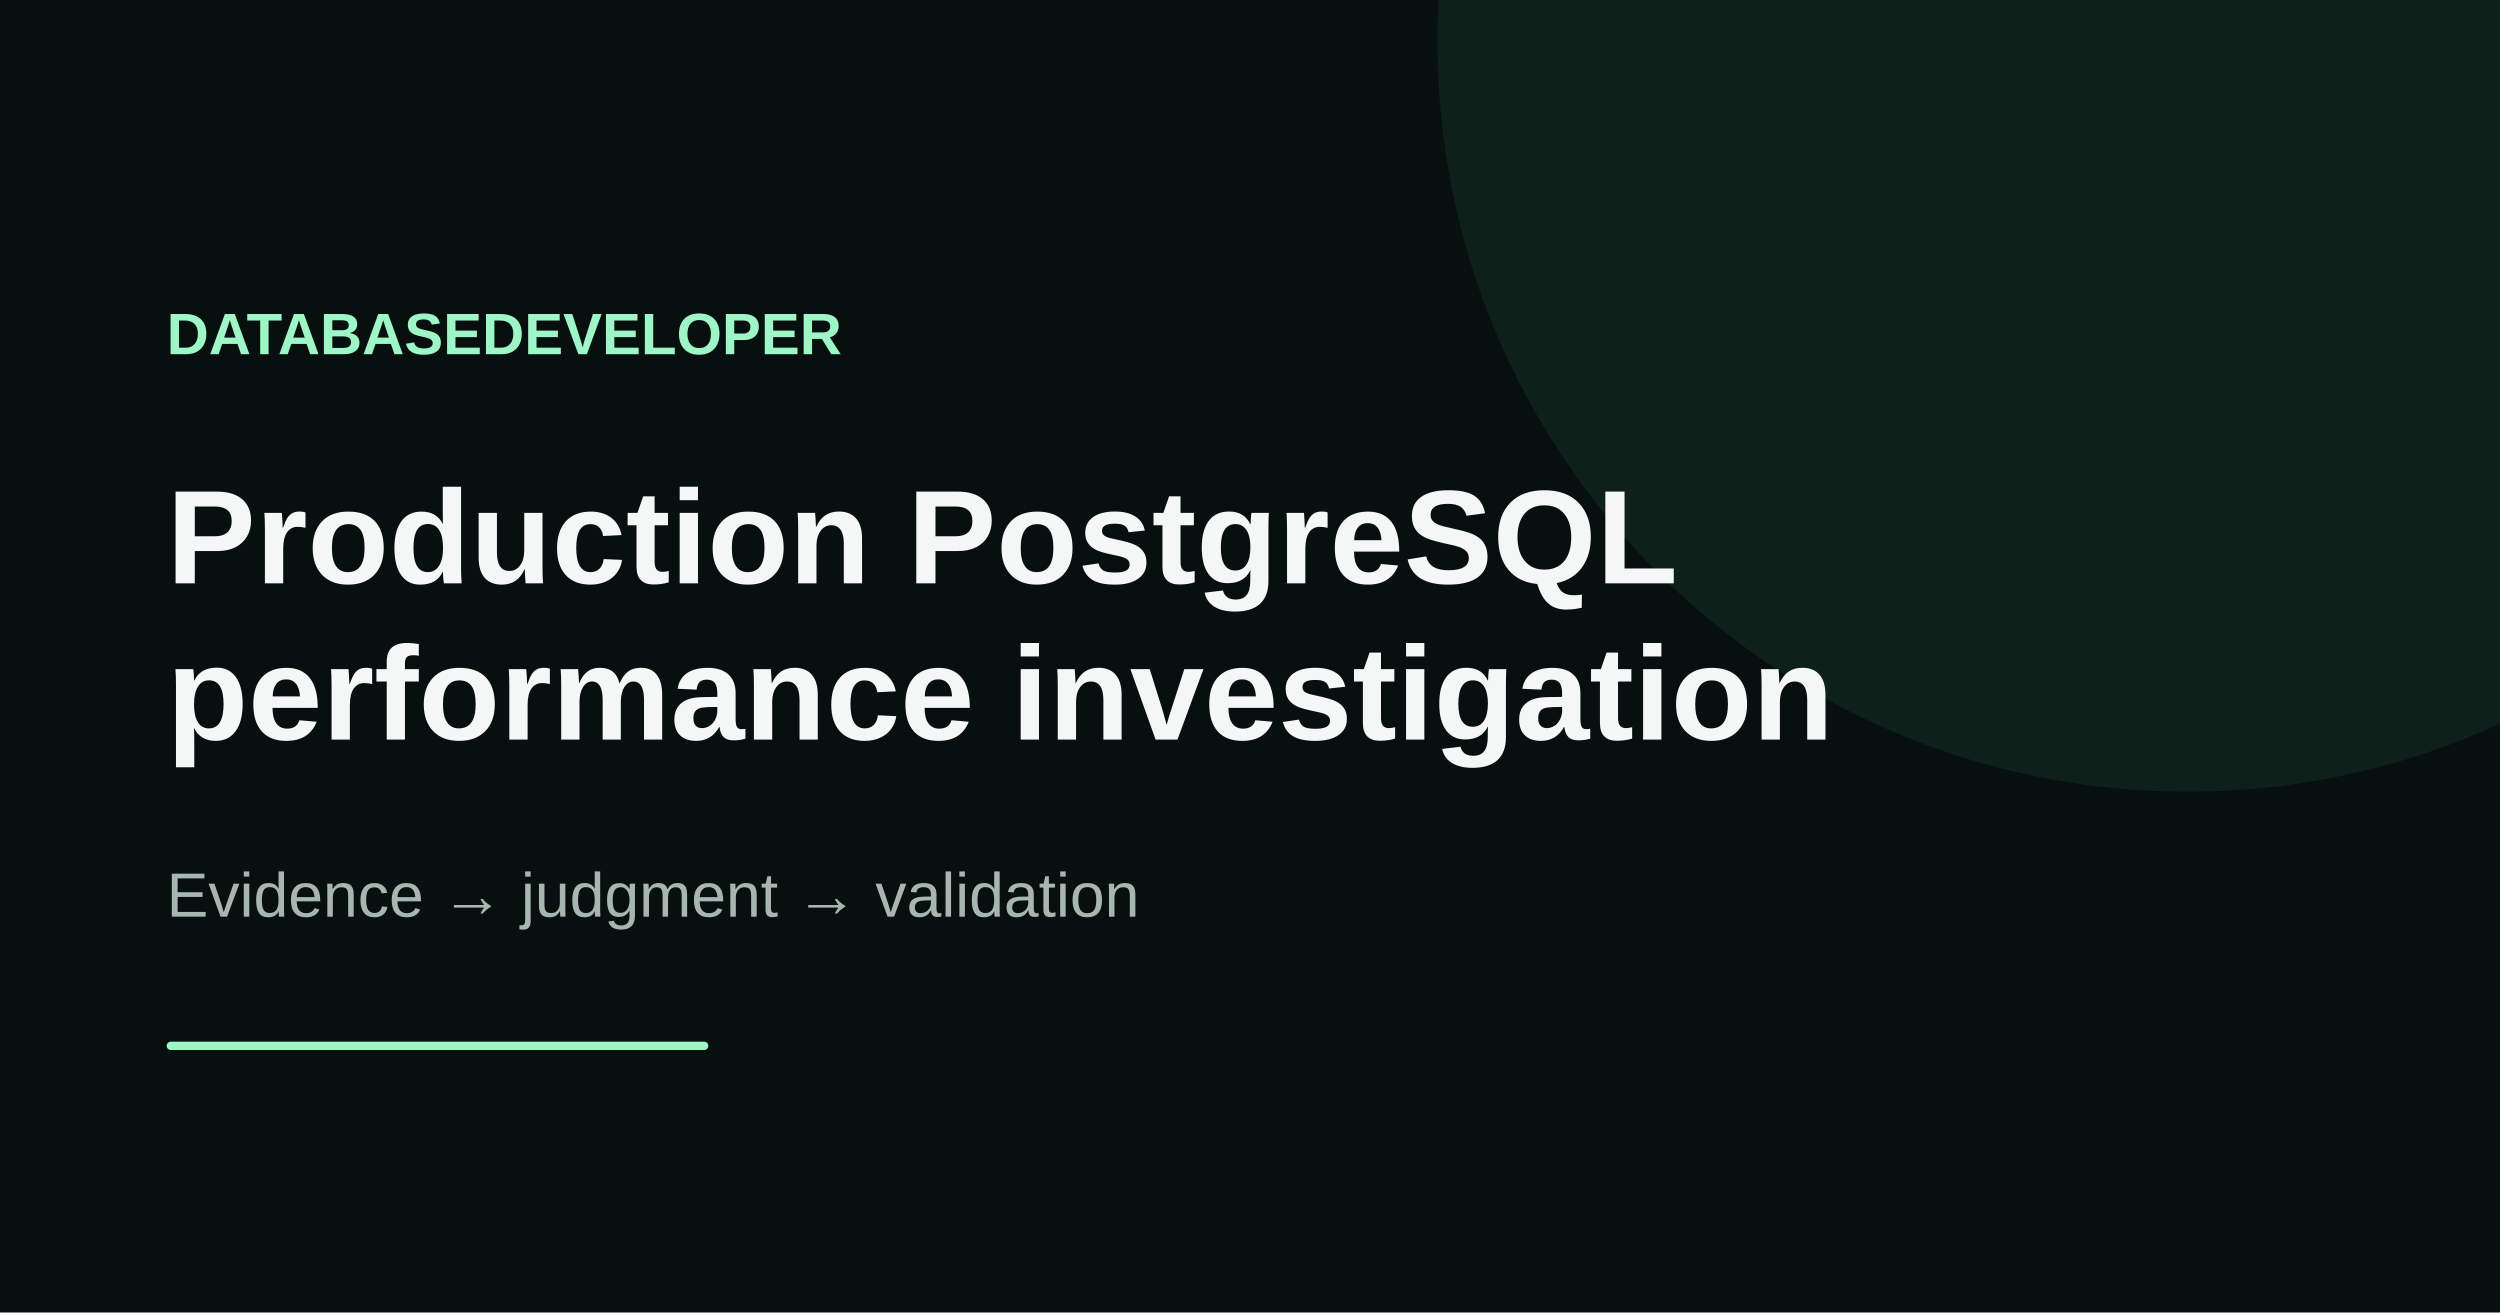
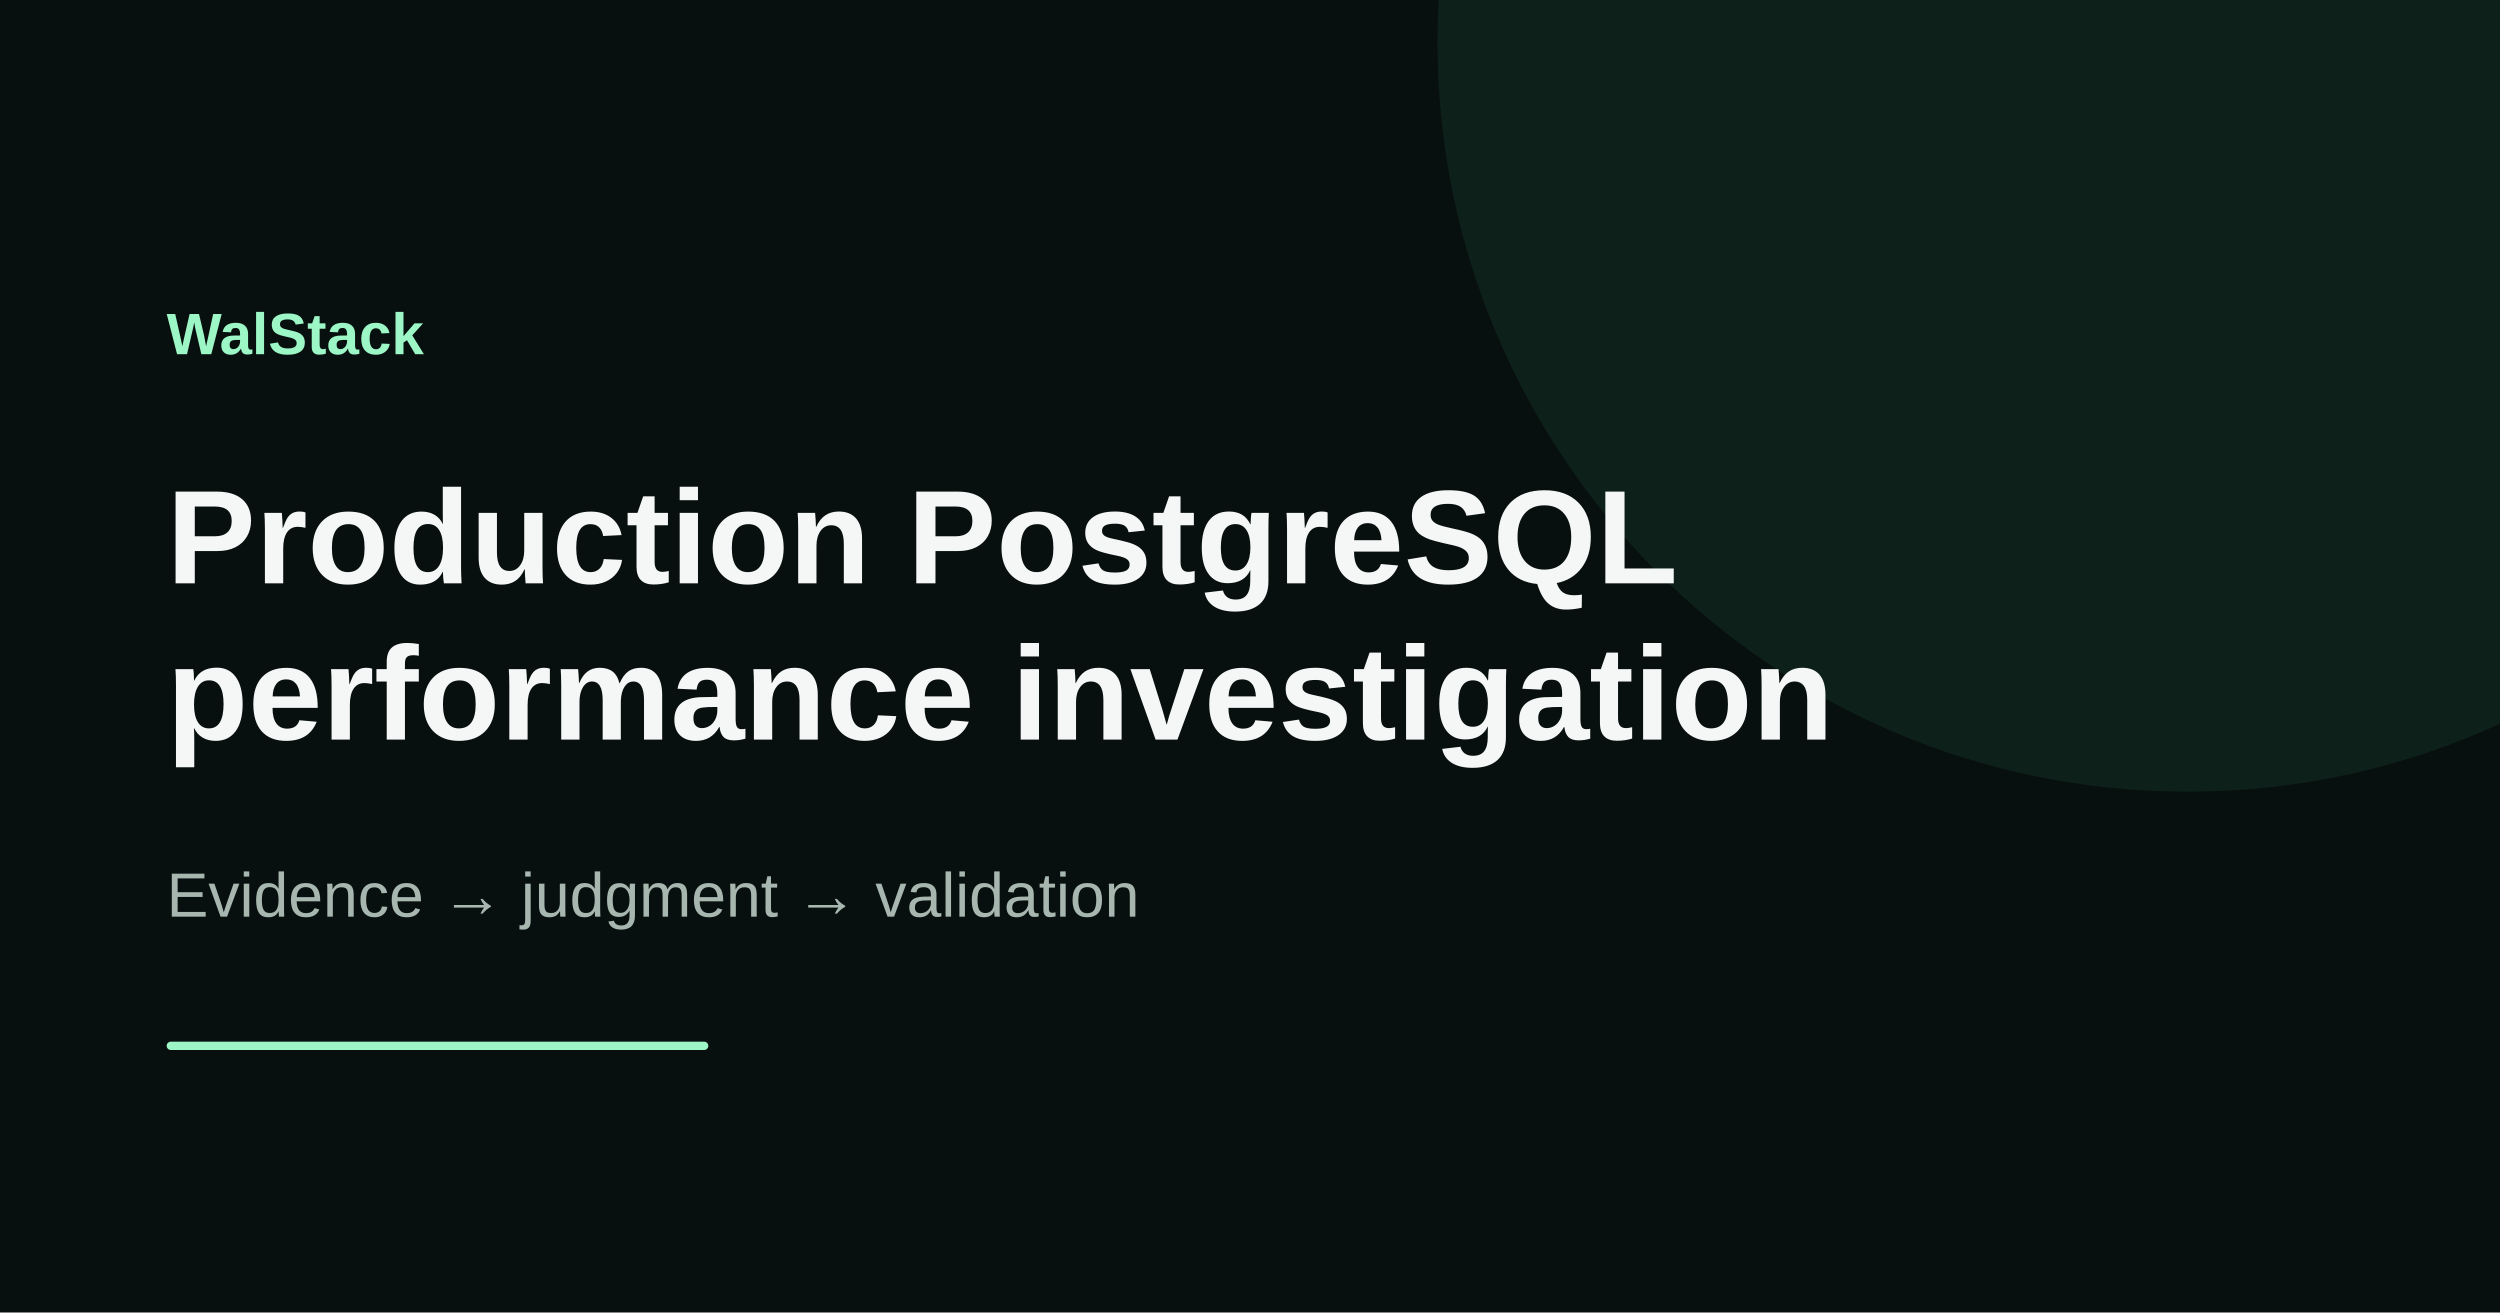
<svg xmlns="http://www.w3.org/2000/svg" width="1200" height="630" viewBox="0 0 1200 630">
  <rect width="1200" height="630" fill="#07100e" />
  <circle cx="1050" cy="20" r="360" fill="#5ee6a5" opacity=".08" />
-   <text x="80" y="170" fill="#9cf6c6" font-family="Arial,sans-serif" font-size="28" font-weight="700">DATABASEDEVELOPER</text>
+   <text x="80" y="170" fill="#9cf6c6" font-family="Arial,sans-serif" font-size="28" font-weight="700">WalStack</text>
  <text x="80" y="280" fill="#f4f7f5" font-family="Arial,sans-serif" font-size="64" font-weight="700">Production PostgreSQL</text>
  <text x="80" y="355" fill="#f4f7f5" font-family="Arial,sans-serif" font-size="64" font-weight="700">performance investigation</text>
  <text x="80" y="440" fill="#a7b7b0" font-family="Arial,sans-serif" font-size="30">Evidence → judgment → validation</text>
  <rect x="80" y="500" width="260" height="4" rx="2" fill="#9cf6c6" />
</svg>
